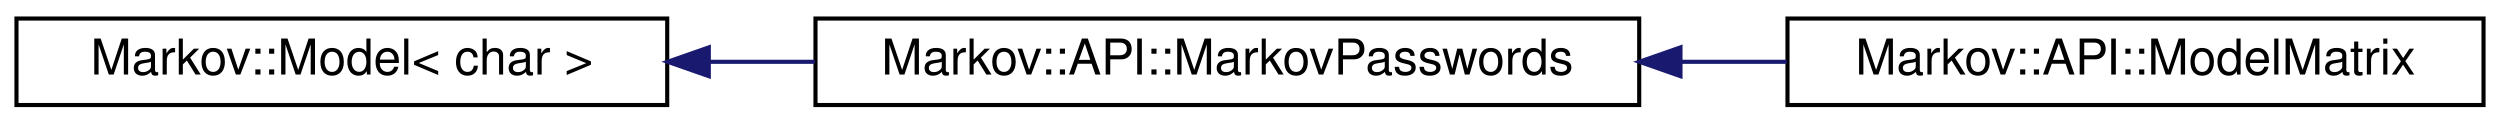
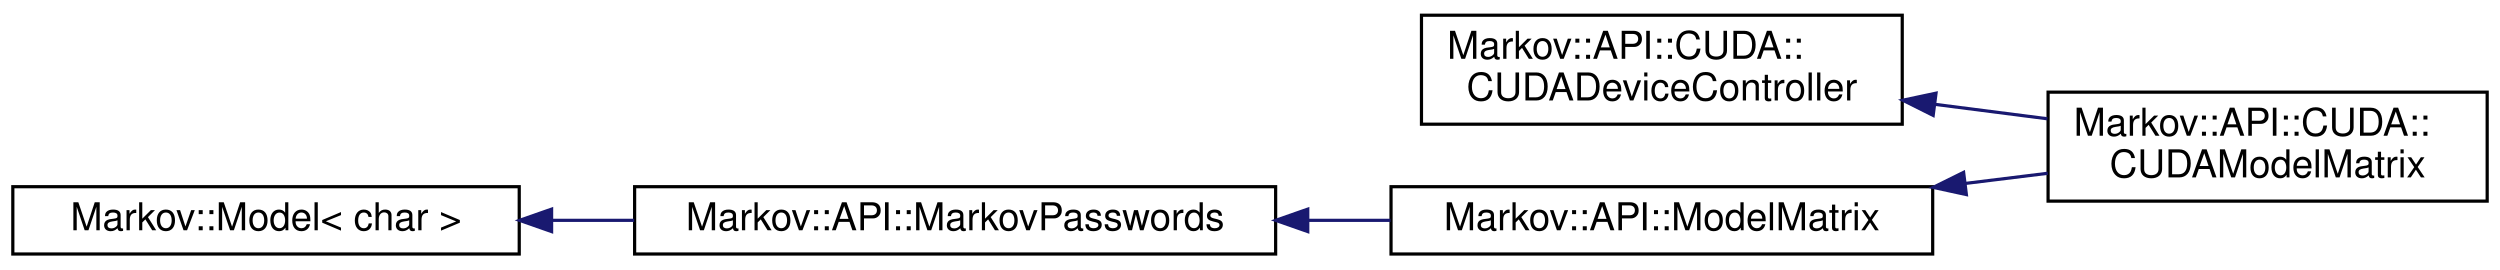
- <svg xmlns="http://www.w3.org/2000/svg" xmlns:xlink="http://www.w3.org/1999/xlink" width="607pt" height="30pt" viewBox="0.00 0.00 607.00 30.00">
-   <g id="graph0" class="graph" transform="scale(1 1) rotate(0) translate(4 26)">
+ <svg xmlns="http://www.w3.org/2000/svg" xmlns:xlink="http://www.w3.org/1999/xlink" width="780pt" height="84pt" viewBox="0.00 0.00 780.00 83.50">
+   <g id="graph0" class="graph" transform="scale(1 1) rotate(0) translate(4 79.5)">
    <g id="node1" class="node">
      <g id="a_node1">
+         <a xlink:href="class_markov_1_1_a_p_i_1_1_c_u_d_a_1_1_c_u_d_a_device_controller.html" target="_top" xlink:title="Controller class for CUDA device.">
+           <polygon fill="none" stroke="black" points="439.5,-41 439.5,-75 589.5,-75 589.5,-41 439.5,-41" />
+           <text text-anchor="start" x="447.5" y="-61.4" font-family="Helvetica,sans-Serif" font-size="12.00">Markov::API::CUDA::</text>
+           <text text-anchor="middle" x="514.5" y="-48.4" font-family="Helvetica,sans-Serif" font-size="12.00">CUDADeviceController</text>
+         </a>
+       </g>
+     </g>
+     <g id="node2" class="node">
+       <g id="a_node2">
+         <a xlink:href="class_markov_1_1_a_p_i_1_1_c_u_d_a_1_1_c_u_d_a_model_matrix.html" target="_top" xlink:title="Extension of Markov::API::ModelMatrix which is modified to run on GPU devices.">
+           <polygon fill="none" stroke="black" points="635,-17 635,-51 772,-51 772,-17 635,-17" />
+           <text text-anchor="start" x="643" y="-37.4" font-family="Helvetica,sans-Serif" font-size="12.00">Markov::API::CUDA::</text>
+           <text text-anchor="middle" x="703.5" y="-24.4" font-family="Helvetica,sans-Serif" font-size="12.00">CUDAModelMatrix</text>
+         </a>
+       </g>
+     </g>
+     <g id="edge1" class="edge">
+       <path fill="none" stroke="midnightblue" d="M599.88,-47.17C611.57,-45.67 623.46,-44.14 634.79,-42.69" />
+       <polygon fill="midnightblue" stroke="midnightblue" points="599.15,-43.74 589.68,-48.48 600.04,-50.68 599.15,-43.74" />
+     </g>
+     <g id="node3" class="node">
+       <g id="a_node3">
        <a xlink:href="class_markov_1_1_model.html" target="_top" xlink:title=" ">
          <polygon fill="none" stroke="black" points="0,-0.5 0,-21.5 158,-21.5 158,-0.5 0,-0.5" />
          <text text-anchor="middle" x="79" y="-7.9" font-family="Helvetica,sans-Serif" font-size="12.00">Markov::Model&lt; char &gt;</text>
        </a>
      </g>
    </g>
-     <g id="node2" class="node">
-       <g id="a_node2">
+     <g id="node4" class="node">
+       <g id="a_node4">
        <a xlink:href="class_markov_1_1_a_p_i_1_1_markov_passwords.html" target="_top" xlink:title="Markov::Model with char represented nodes.">
          <polygon fill="none" stroke="black" points="194,-0.5 194,-21.5 394,-21.5 394,-0.5 194,-0.5" />
          <text text-anchor="middle" x="294" y="-7.9" font-family="Helvetica,sans-Serif" font-size="12.00">Markov::API::MarkovPasswords</text>
        </a>
      </g>
    </g>
-     <g id="edge1" class="edge">
+     <g id="edge2" class="edge">
      <path fill="none" stroke="midnightblue" d="M168.3,-11C176.74,-11 185.33,-11 193.86,-11" />
      <polygon fill="midnightblue" stroke="midnightblue" points="168.1,-7.5 158.1,-11 168.1,-14.5 168.1,-7.5" />
    </g>
-     <g id="node3" class="node">
-       <g id="a_node3">
+     <g id="node5" class="node">
+       <g id="a_node5">
        <a xlink:href="class_markov_1_1_a_p_i_1_1_model_matrix.html" target="_top" xlink:title="Class to flatten and reduce Markov::Model to a Matrix.">
          <polygon fill="none" stroke="black" points="430,-0.5 430,-21.5 599,-21.5 599,-0.5 430,-0.5" />
          <text text-anchor="middle" x="514.5" y="-7.9" font-family="Helvetica,sans-Serif" font-size="12.00">Markov::API::ModelMatrix</text>
        </a>
      </g>
    </g>
-     <g id="edge2" class="edge">
+     <g id="edge3" class="edge">
      <path fill="none" stroke="midnightblue" d="M404.15,-11C412.78,-11 421.42,-11 429.84,-11" />
      <polygon fill="midnightblue" stroke="midnightblue" points="404.02,-7.5 394.02,-11 404.02,-14.5 404.02,-7.5" />
    </g>
+     <g id="edge4" class="edge">
+       <path fill="none" stroke="midnightblue" d="M609.28,-22.53C617.92,-23.6 626.56,-24.66 634.9,-25.69" />
+       <polygon fill="midnightblue" stroke="midnightblue" points="609.51,-19.04 599.15,-21.29 608.65,-25.98 609.51,-19.04" />
+     </g>
  </g>
</svg>
